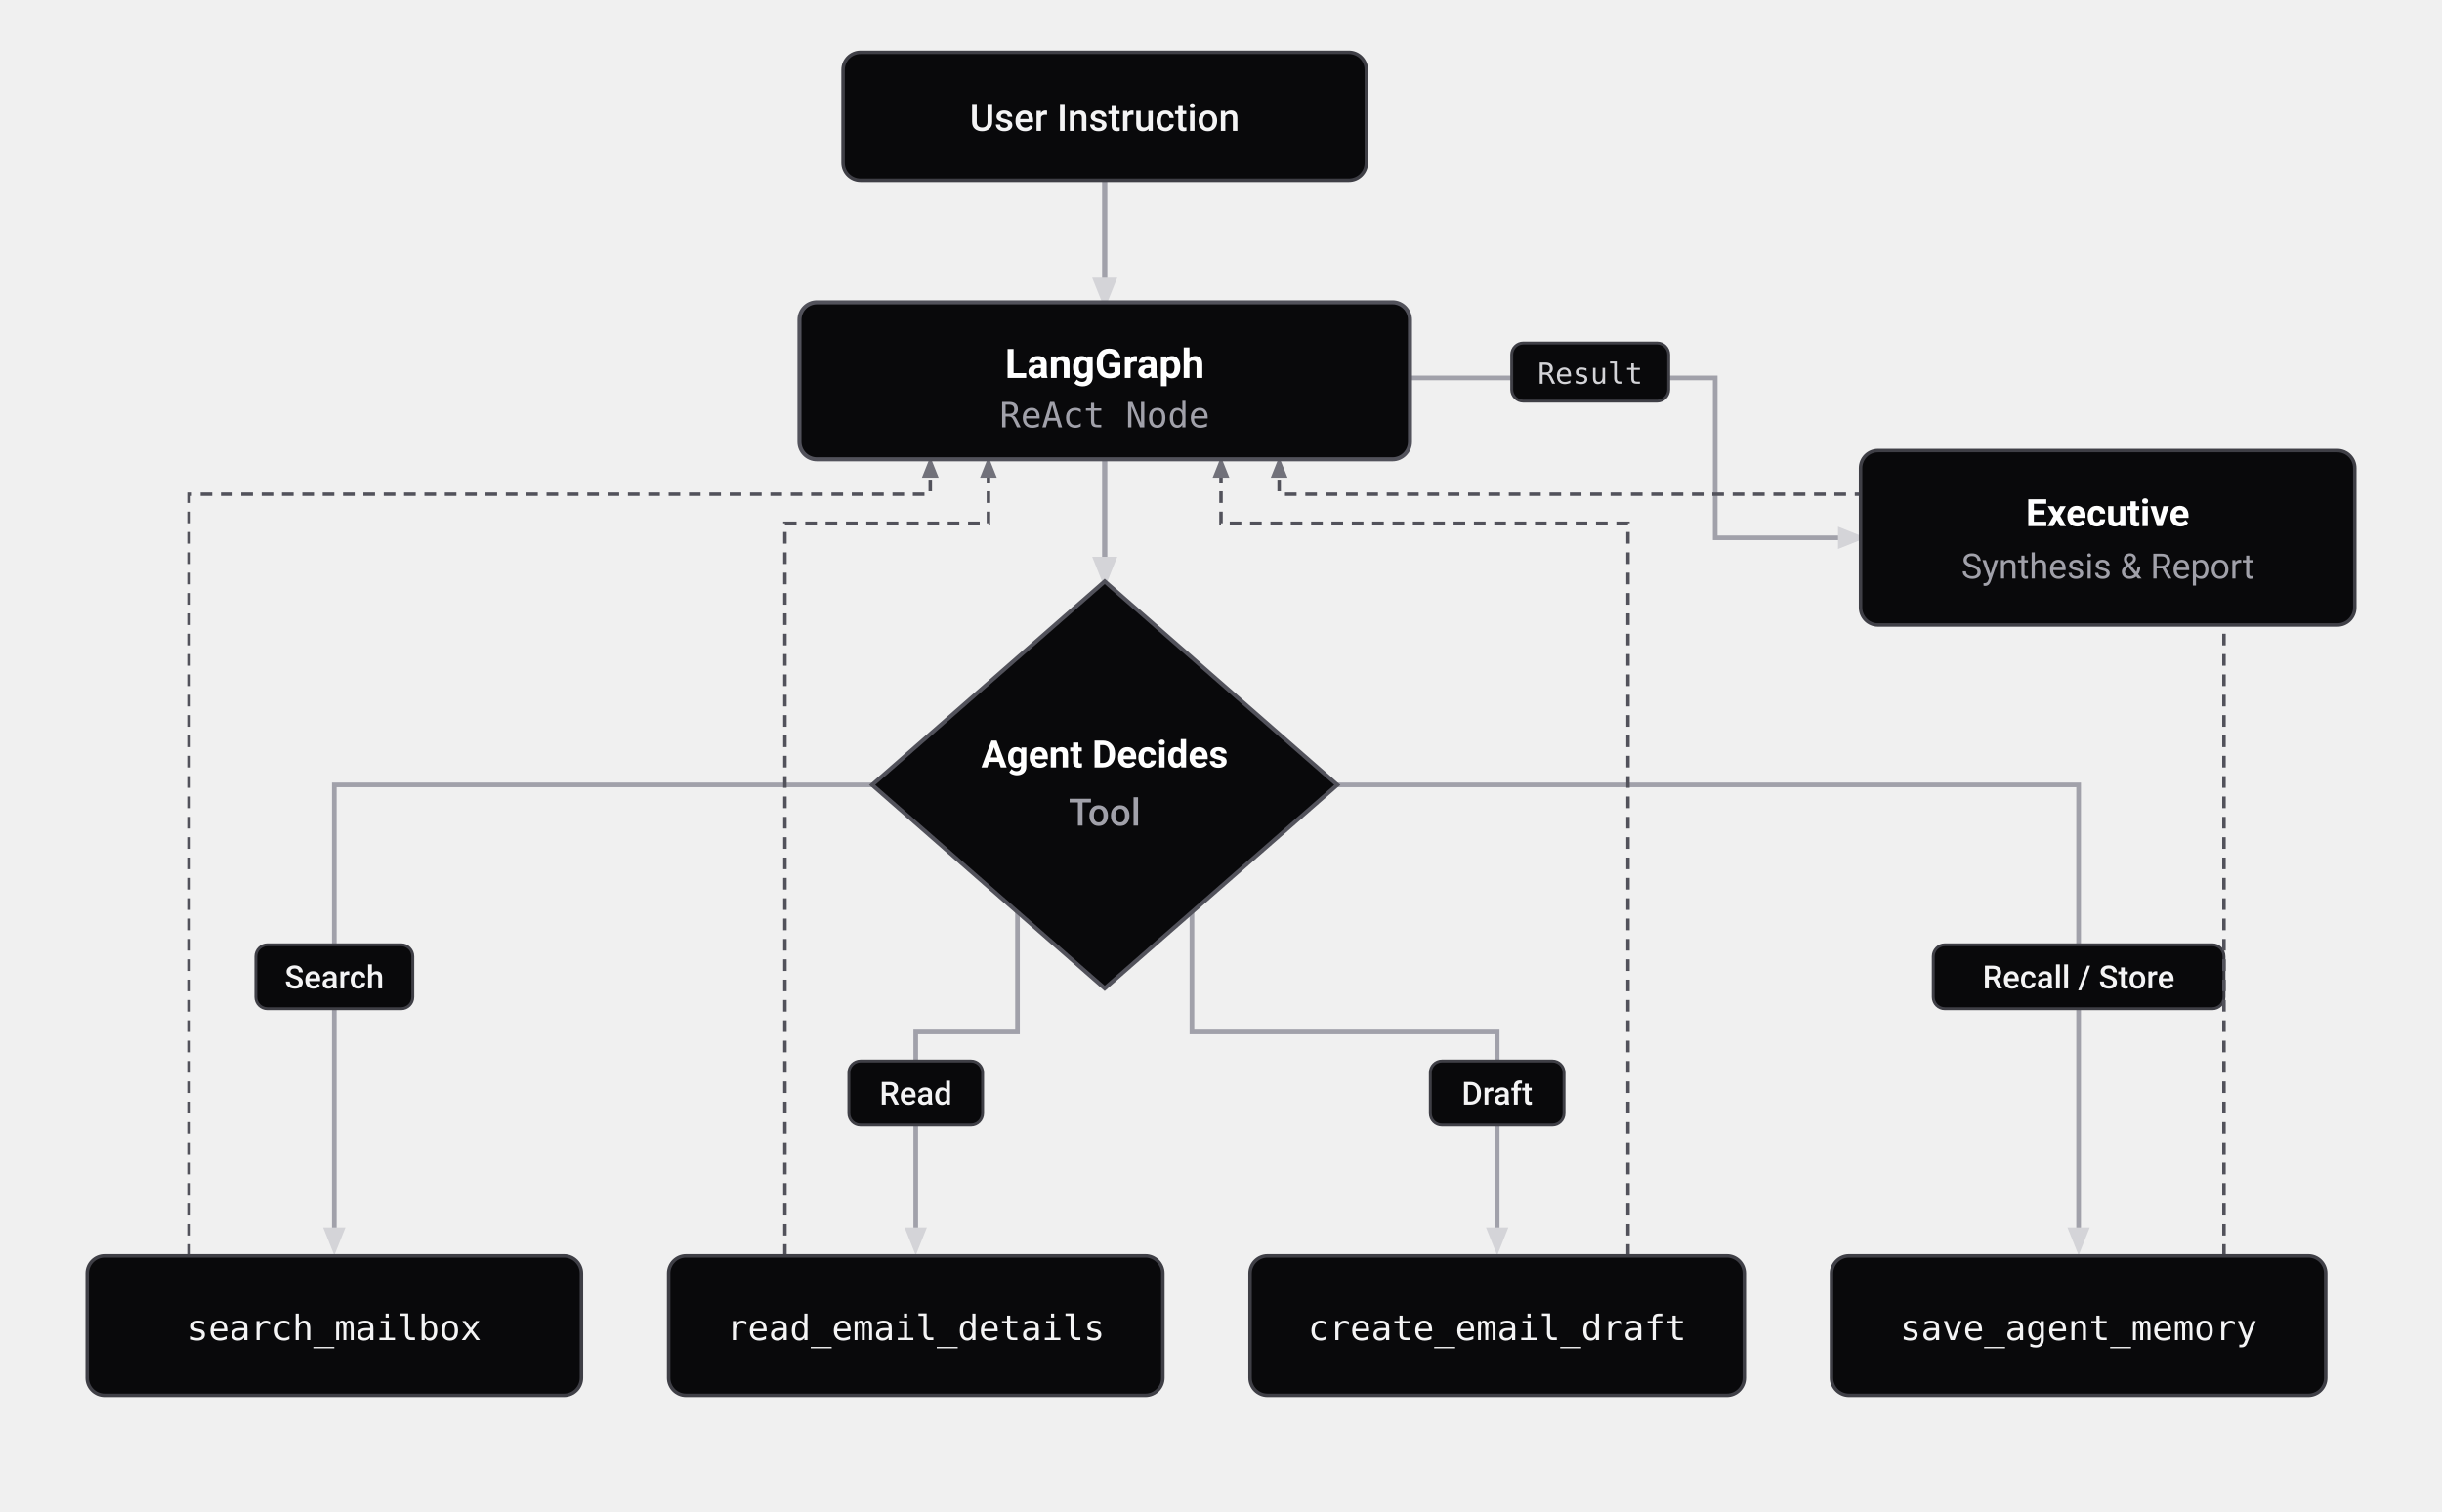
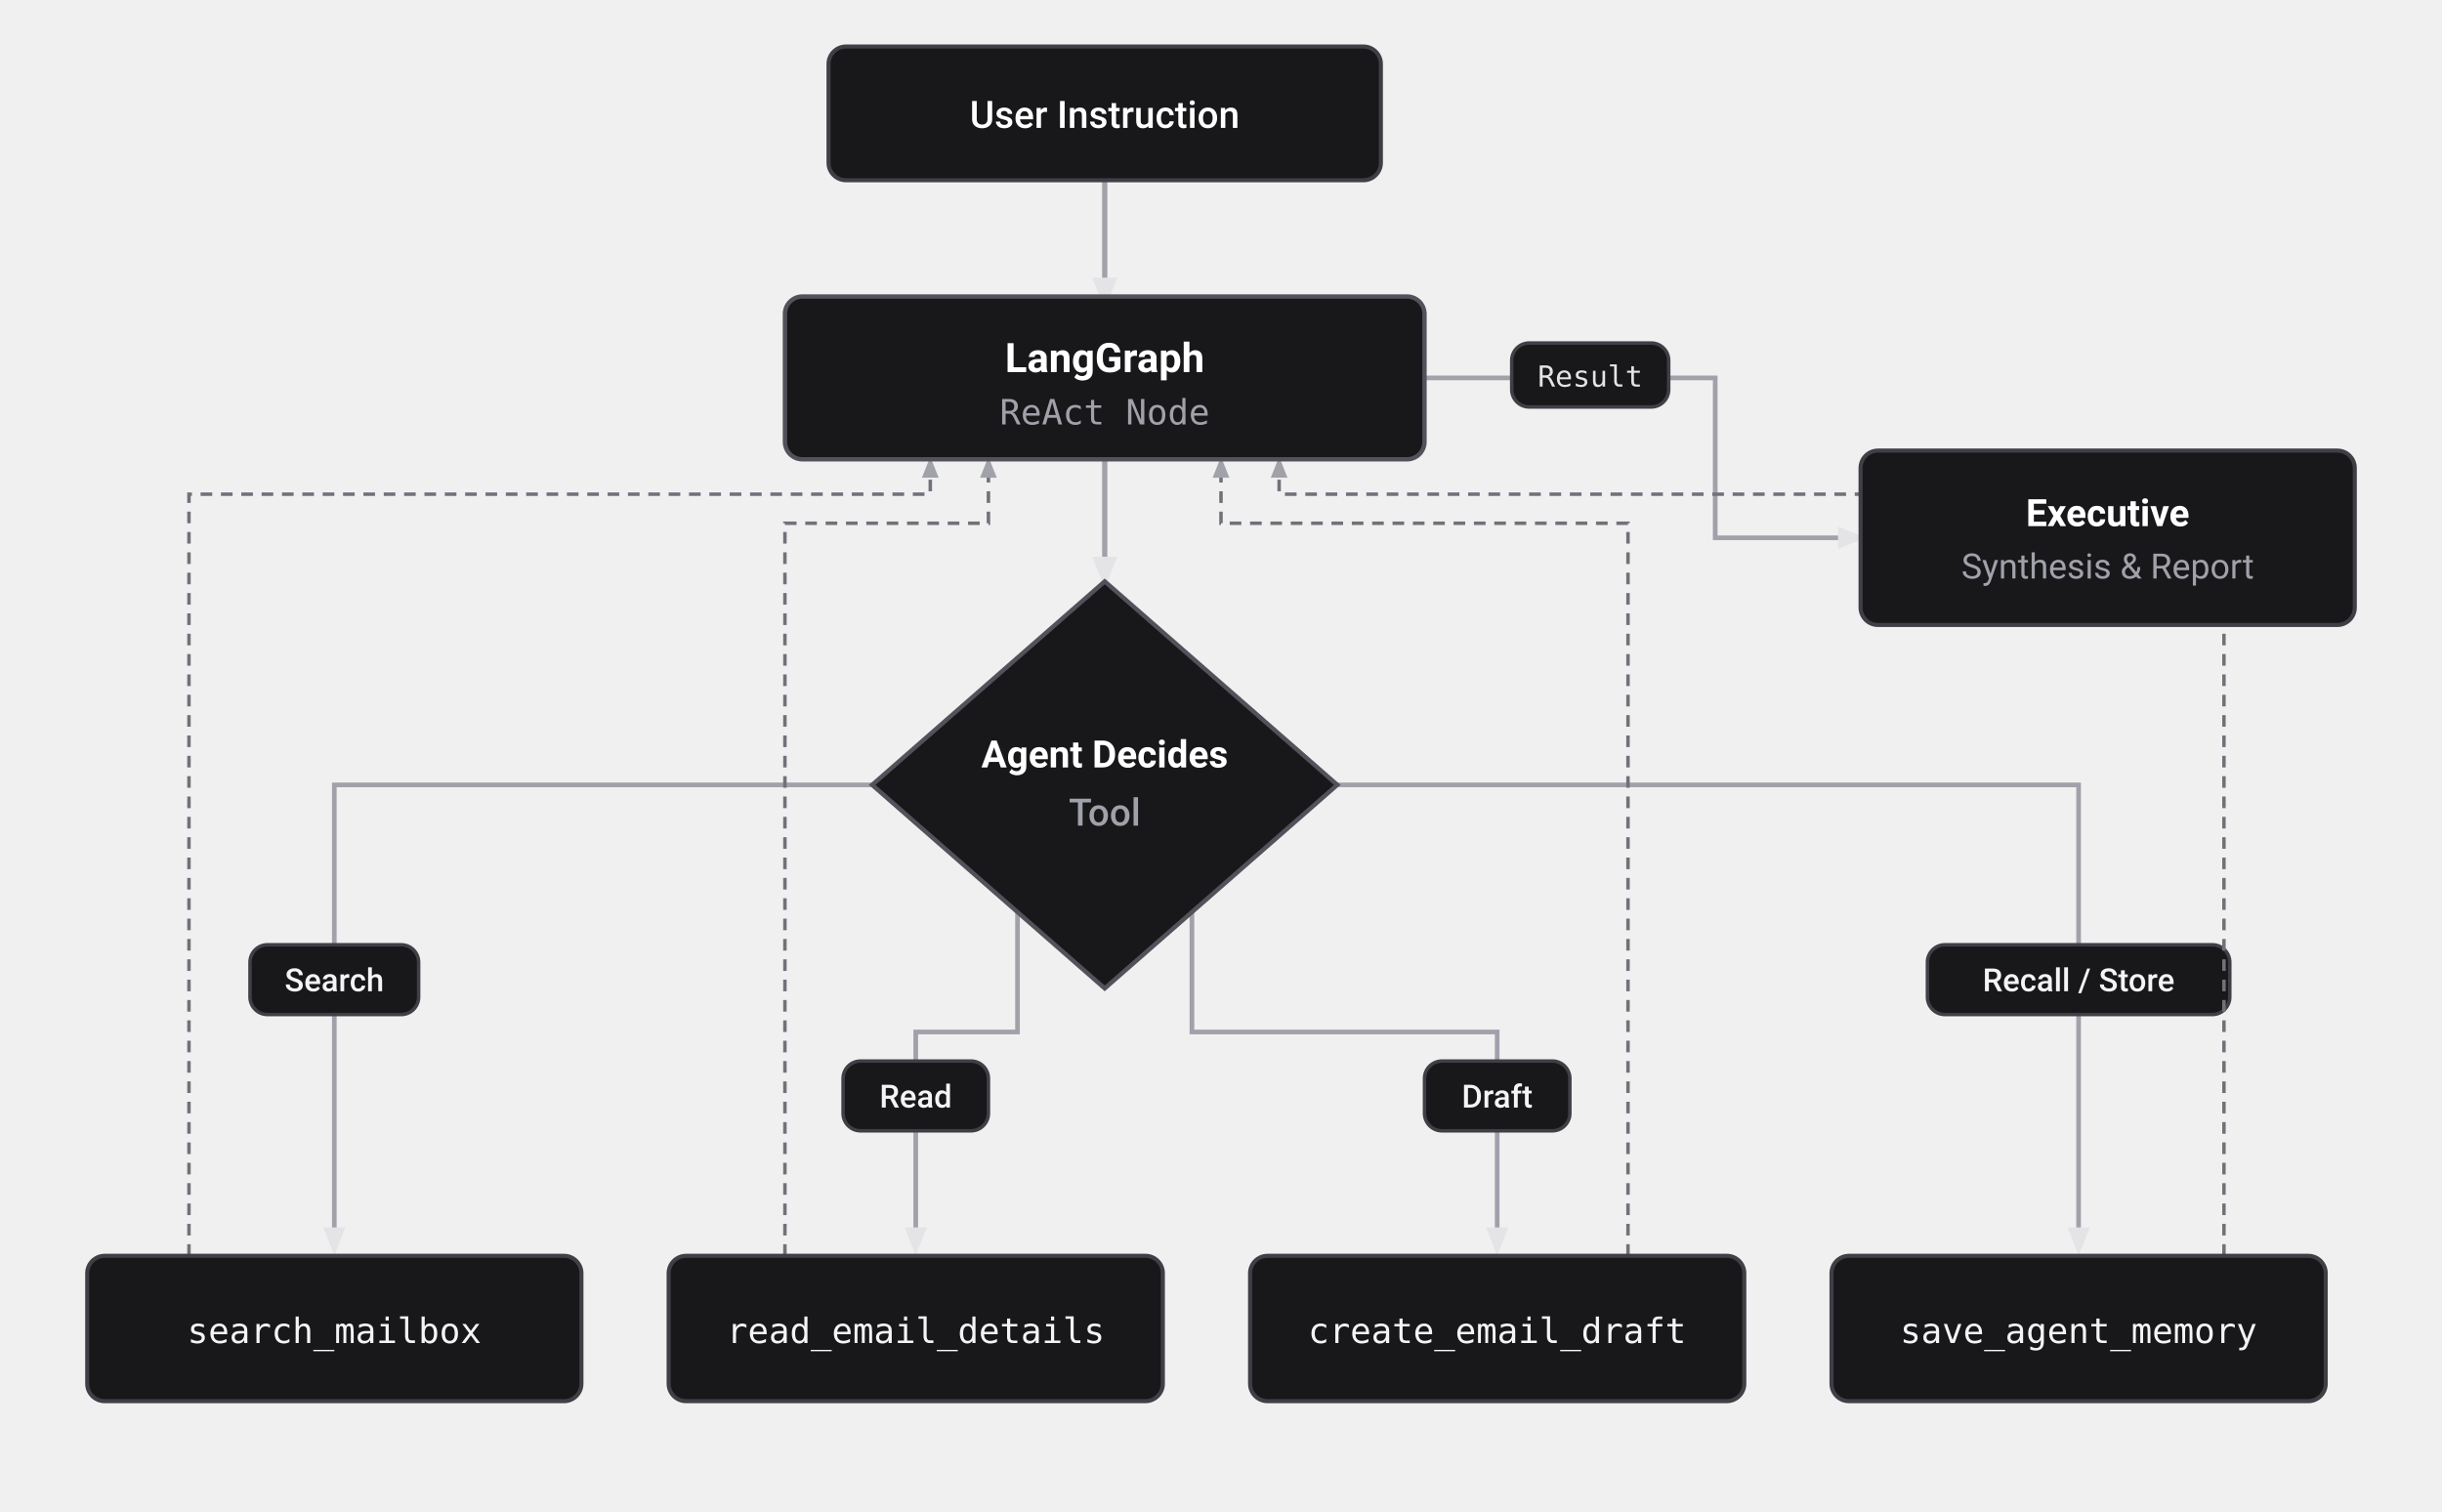
<svg xmlns="http://www.w3.org/2000/svg" viewBox="0 0 840 520" width="840" height="520" fill="none">
  <defs>
    <marker id="arrow-white" viewBox="0 0 10 10" refX="6" refY="5" markerWidth="6" markerHeight="6" orient="auto-start-reverse">
-       <path d="M 0 1 L 10 5 L 0 9 z" fill="#d4d4d8" />
+       <path d="M 0 1 L 10 5 L 0 9 z" fill="#e4e4e7" />
    </marker>
    <marker id="arrow-muted" viewBox="0 0 10 10" refX="6" refY="5" markerWidth="6" markerHeight="6" orient="auto-start-reverse">
-       <path d="M 0 1 L 10 5 L 0 9 z" fill="#71717a" />
+       <path d="M 0 1 L 10 5 L 0 9 z" fill="#a1a1aa" />
    </marker>
  </defs>
  <style>
    .sans { font-family: -apple-system, BlinkMacSystemFont, "Segoe UI", Roboto, Helvetica, Arial, sans-serif; }
    .mono { font-family: ui-monospace, SFMono-Regular, Menlo, Monaco, Consolas, monospace; }
  </style>
  <path d="M 380 62 L 380 102" stroke="#a1a1aa" stroke-width="1.8" marker-end="url(#arrow-white)" />
  <path d="M 380 158 L 380 198" stroke="#a1a1aa" stroke-width="1.8" marker-end="url(#arrow-white)" />
  <path d="M 480 130 L 590 130 L 590 185 L 638 185" stroke="#a1a1aa" stroke-width="1.6" marker-end="url(#arrow-white)" />
-   <rect x="520" y="118" width="54" height="20" rx="4" fill="#09090b" stroke="#3f3f46" stroke-width="1" />
-   <text x="547" y="132" fill="#d4d4d8" font-size="10" font-weight="500" text-anchor="middle" class="mono">Result</text>
+   <rect x="520" y="118" width="54" height="22" rx="6" fill="#18181b" stroke="#3f3f46" stroke-width="1.2" />
+   <text x="547" y="133" fill="#e4e4e7" font-size="10" font-weight="500" text-anchor="middle" class="mono">Result</text>
  <path d="M 330 270 L 115 270 L 115 428" stroke="#a1a1aa" stroke-width="1.6" marker-end="url(#arrow-white)" />
  <path d="M 350 295 L 350 355 L 315 355 L 315 428" stroke="#a1a1aa" stroke-width="1.6" marker-end="url(#arrow-white)" />
  <path d="M 410 295 L 410 355 L 515 355 L 515 428" stroke="#a1a1aa" stroke-width="1.6" marker-end="url(#arrow-white)" />
  <path d="M 430 270 L 715 270 L 715 428" stroke="#a1a1aa" stroke-width="1.6" marker-end="url(#arrow-white)" />
-   <rect x="88" y="325" width="54" height="22" rx="4" fill="#09090b" stroke="#3f3f46" stroke-width="1" />
-   <text x="115" y="340" fill="#f4f4f5" font-size="11" font-weight="500" text-anchor="middle" class="sans">Search</text>
-   <rect x="292" y="365" width="46" height="22" rx="4" fill="#09090b" stroke="#3f3f46" stroke-width="1" />
-   <text x="315" y="380" fill="#f4f4f5" font-size="11" font-weight="500" text-anchor="middle" class="sans">Read</text>
-   <rect x="492" y="365" width="46" height="22" rx="4" fill="#09090b" stroke="#3f3f46" stroke-width="1" />
-   <text x="515" y="380" fill="#f4f4f5" font-size="11" font-weight="500" text-anchor="middle" class="sans">Draft</text>
-   <rect x="665" y="325" width="100" height="22" rx="4" fill="#09090b" stroke="#3f3f46" stroke-width="1" />
-   <text x="715" y="340" fill="#f4f4f5" font-size="11" font-weight="500" text-anchor="middle" class="sans">Recall / Store</text>
-   <path d="M 65 432 L 65 170 L 320 170 L 320 160" stroke="#52525b" stroke-width="1.2" stroke-dasharray="4 3" marker-end="url(#arrow-muted)" />
-   <path d="M 270 432 L 270 180 L 340 180 L 340 160" stroke="#52525b" stroke-width="1.2" stroke-dasharray="4 3" marker-end="url(#arrow-muted)" />
-   <path d="M 560 432 L 560 180 L 420 180 L 420 160" stroke="#52525b" stroke-width="1.2" stroke-dasharray="4 3" marker-end="url(#arrow-muted)" />
-   <path d="M 765 432 L 765 170 L 440 170 L 440 160" stroke="#52525b" stroke-width="1.2" stroke-dasharray="4 3" marker-end="url(#arrow-muted)" />
-   <g transform="translate(290, 18)">
-     <rect width="180" height="44" rx="6" fill="#09090b" stroke="#3f3f46" stroke-width="1.2" />
-     <text x="90" y="27" fill="#f4f4f5" font-size="13" font-weight="500" text-anchor="middle" class="sans">User Instruction</text>
+   <rect x="86" y="325" width="58" height="24" rx="6" fill="#18181b" stroke="#3f3f46" stroke-width="1.2" />
+   <text x="115" y="341" fill="#f4f4f5" font-size="11" font-weight="500" text-anchor="middle" class="sans">Search</text>
+   <rect x="290" y="365" width="50" height="24" rx="6" fill="#18181b" stroke="#3f3f46" stroke-width="1.2" />
+   <text x="315" y="381" fill="#f4f4f5" font-size="11" font-weight="500" text-anchor="middle" class="sans">Read</text>
+   <rect x="490" y="365" width="50" height="24" rx="6" fill="#18181b" stroke="#3f3f46" stroke-width="1.2" />
+   <text x="515" y="381" fill="#f4f4f5" font-size="11" font-weight="500" text-anchor="middle" class="sans">Draft</text>
+   <rect x="663" y="325" width="104" height="24" rx="6" fill="#18181b" stroke="#3f3f46" stroke-width="1.2" />
+   <text x="715" y="341" fill="#f4f4f5" font-size="11" font-weight="500" text-anchor="middle" class="sans">Recall / Store</text>
+   <path d="M 65 432 L 65 170 L 320 170 L 320 160" stroke="#71717a" stroke-width="1.2" stroke-dasharray="4 3" marker-end="url(#arrow-muted)" />
+   <path d="M 270 432 L 270 180 L 340 180 L 340 160" stroke="#71717a" stroke-width="1.2" stroke-dasharray="4 3" marker-end="url(#arrow-muted)" />
+   <path d="M 560 432 L 560 180 L 420 180 L 420 160" stroke="#71717a" stroke-width="1.2" stroke-dasharray="4 3" marker-end="url(#arrow-muted)" />
+   <path d="M 765 432 L 765 170 L 440 170 L 440 160" stroke="#71717a" stroke-width="1.2" stroke-dasharray="4 3" marker-end="url(#arrow-muted)" />
+   <g transform="translate(285, 16)">
+     <rect width="190" height="46" rx="6" fill="#18181b" stroke="#3f3f46" stroke-width="1.4" />
+     <text x="95" y="28" fill="#ffffff" font-size="13" font-weight="500" text-anchor="middle" class="sans">User Instruction</text>
  </g>
-   <g transform="translate(275, 104)">
-     <rect width="210" height="54" rx="6" fill="#09090b" stroke="#52525b" stroke-width="1.4" />
-     <text x="105" y="26" fill="#ffffff" font-size="14" font-weight="600" text-anchor="middle" class="sans">LangGraph</text>
-     <text x="105" y="43" fill="#a1a1aa" font-size="12" font-weight="400" text-anchor="middle" class="mono">ReAct Node</text>
+   <g transform="translate(270, 102)">
+     <rect width="220" height="56" rx="6" fill="#18181b" stroke="#52525b" stroke-width="1.5" />
+     <text x="110" y="26" fill="#ffffff" font-size="14" font-weight="600" text-anchor="middle" class="sans">LangGraph</text>
+     <text x="110" y="44" fill="#a1a1aa" font-size="12" font-weight="400" text-anchor="middle" class="mono">ReAct Node</text>
  </g>
  <g transform="translate(380, 270)">
-     <path d="M 0 -70 L 80 0 L 0 70 L -80 0 Z" fill="#09090b" stroke="#52525b" stroke-width="1.4" />
+     <path d="M 0 -70 L 80 0 L 0 70 L -80 0 Z" fill="#18181b" stroke="#52525b" stroke-width="1.5" />
    <text x="0" y="-6" fill="#ffffff" font-size="13" font-weight="600" text-anchor="middle" class="sans">Agent Decides</text>
    <text x="0" y="14" fill="#a1a1aa" font-size="13" font-weight="500" text-anchor="middle" class="sans">Tool</text>
  </g>
  <g transform="translate(640, 155)">
-     <rect width="170" height="60" rx="6" fill="#09090b" stroke="#3f3f46" stroke-width="1.2" />
+     <rect width="170" height="60" rx="6" fill="#18181b" stroke="#3f3f46" stroke-width="1.4" />
    <text x="85" y="26" fill="#ffffff" font-size="13" font-weight="600" text-anchor="middle" class="sans">Executive</text>
    <text x="85" y="44" fill="#a1a1aa" font-size="12" font-weight="400" text-anchor="middle" class="sans">Synthesis &amp; Report</text>
  </g>
  <g transform="translate(30, 432)">
-     <rect width="170" height="48" rx="6" fill="#09090b" stroke="#3f3f46" stroke-width="1.2" />
-     <text x="85" y="29" fill="#f4f4f5" font-size="12" font-weight="500" text-anchor="middle" class="mono">search_mailbox</text>
+     <rect width="170" height="50" rx="6" fill="#18181b" stroke="#3f3f46" stroke-width="1.4" />
+     <text x="85" y="30" fill="#f4f4f5" font-size="12" font-weight="500" text-anchor="middle" class="mono">search_mailbox</text>
  </g>
  <g transform="translate(230, 432)">
-     <rect width="170" height="48" rx="6" fill="#09090b" stroke="#3f3f46" stroke-width="1.2" />
-     <text x="85" y="29" fill="#f4f4f5" font-size="12" font-weight="500" text-anchor="middle" class="mono">read_email_details</text>
+     <rect width="170" height="50" rx="6" fill="#18181b" stroke="#3f3f46" stroke-width="1.4" />
+     <text x="85" y="30" fill="#f4f4f5" font-size="12" font-weight="500" text-anchor="middle" class="mono">read_email_details</text>
  </g>
  <g transform="translate(430, 432)">
-     <rect width="170" height="48" rx="6" fill="#09090b" stroke="#3f3f46" stroke-width="1.2" />
-     <text x="85" y="29" fill="#f4f4f5" font-size="12" font-weight="500" text-anchor="middle" class="mono">create_email_draft</text>
+     <rect width="170" height="50" rx="6" fill="#18181b" stroke="#3f3f46" stroke-width="1.4" />
+     <text x="85" y="30" fill="#f4f4f5" font-size="12" font-weight="500" text-anchor="middle" class="mono">create_email_draft</text>
  </g>
  <g transform="translate(630, 432)">
-     <rect width="170" height="48" rx="6" fill="#09090b" stroke="#3f3f46" stroke-width="1.2" />
-     <text x="85" y="29" fill="#f4f4f5" font-size="12" font-weight="500" text-anchor="middle" class="mono">save_agent_memory</text>
+     <rect width="170" height="50" rx="6" fill="#18181b" stroke="#3f3f46" stroke-width="1.4" />
+     <text x="85" y="30" fill="#f4f4f5" font-size="12" font-weight="500" text-anchor="middle" class="mono">save_agent_memory</text>
  </g>
</svg>
